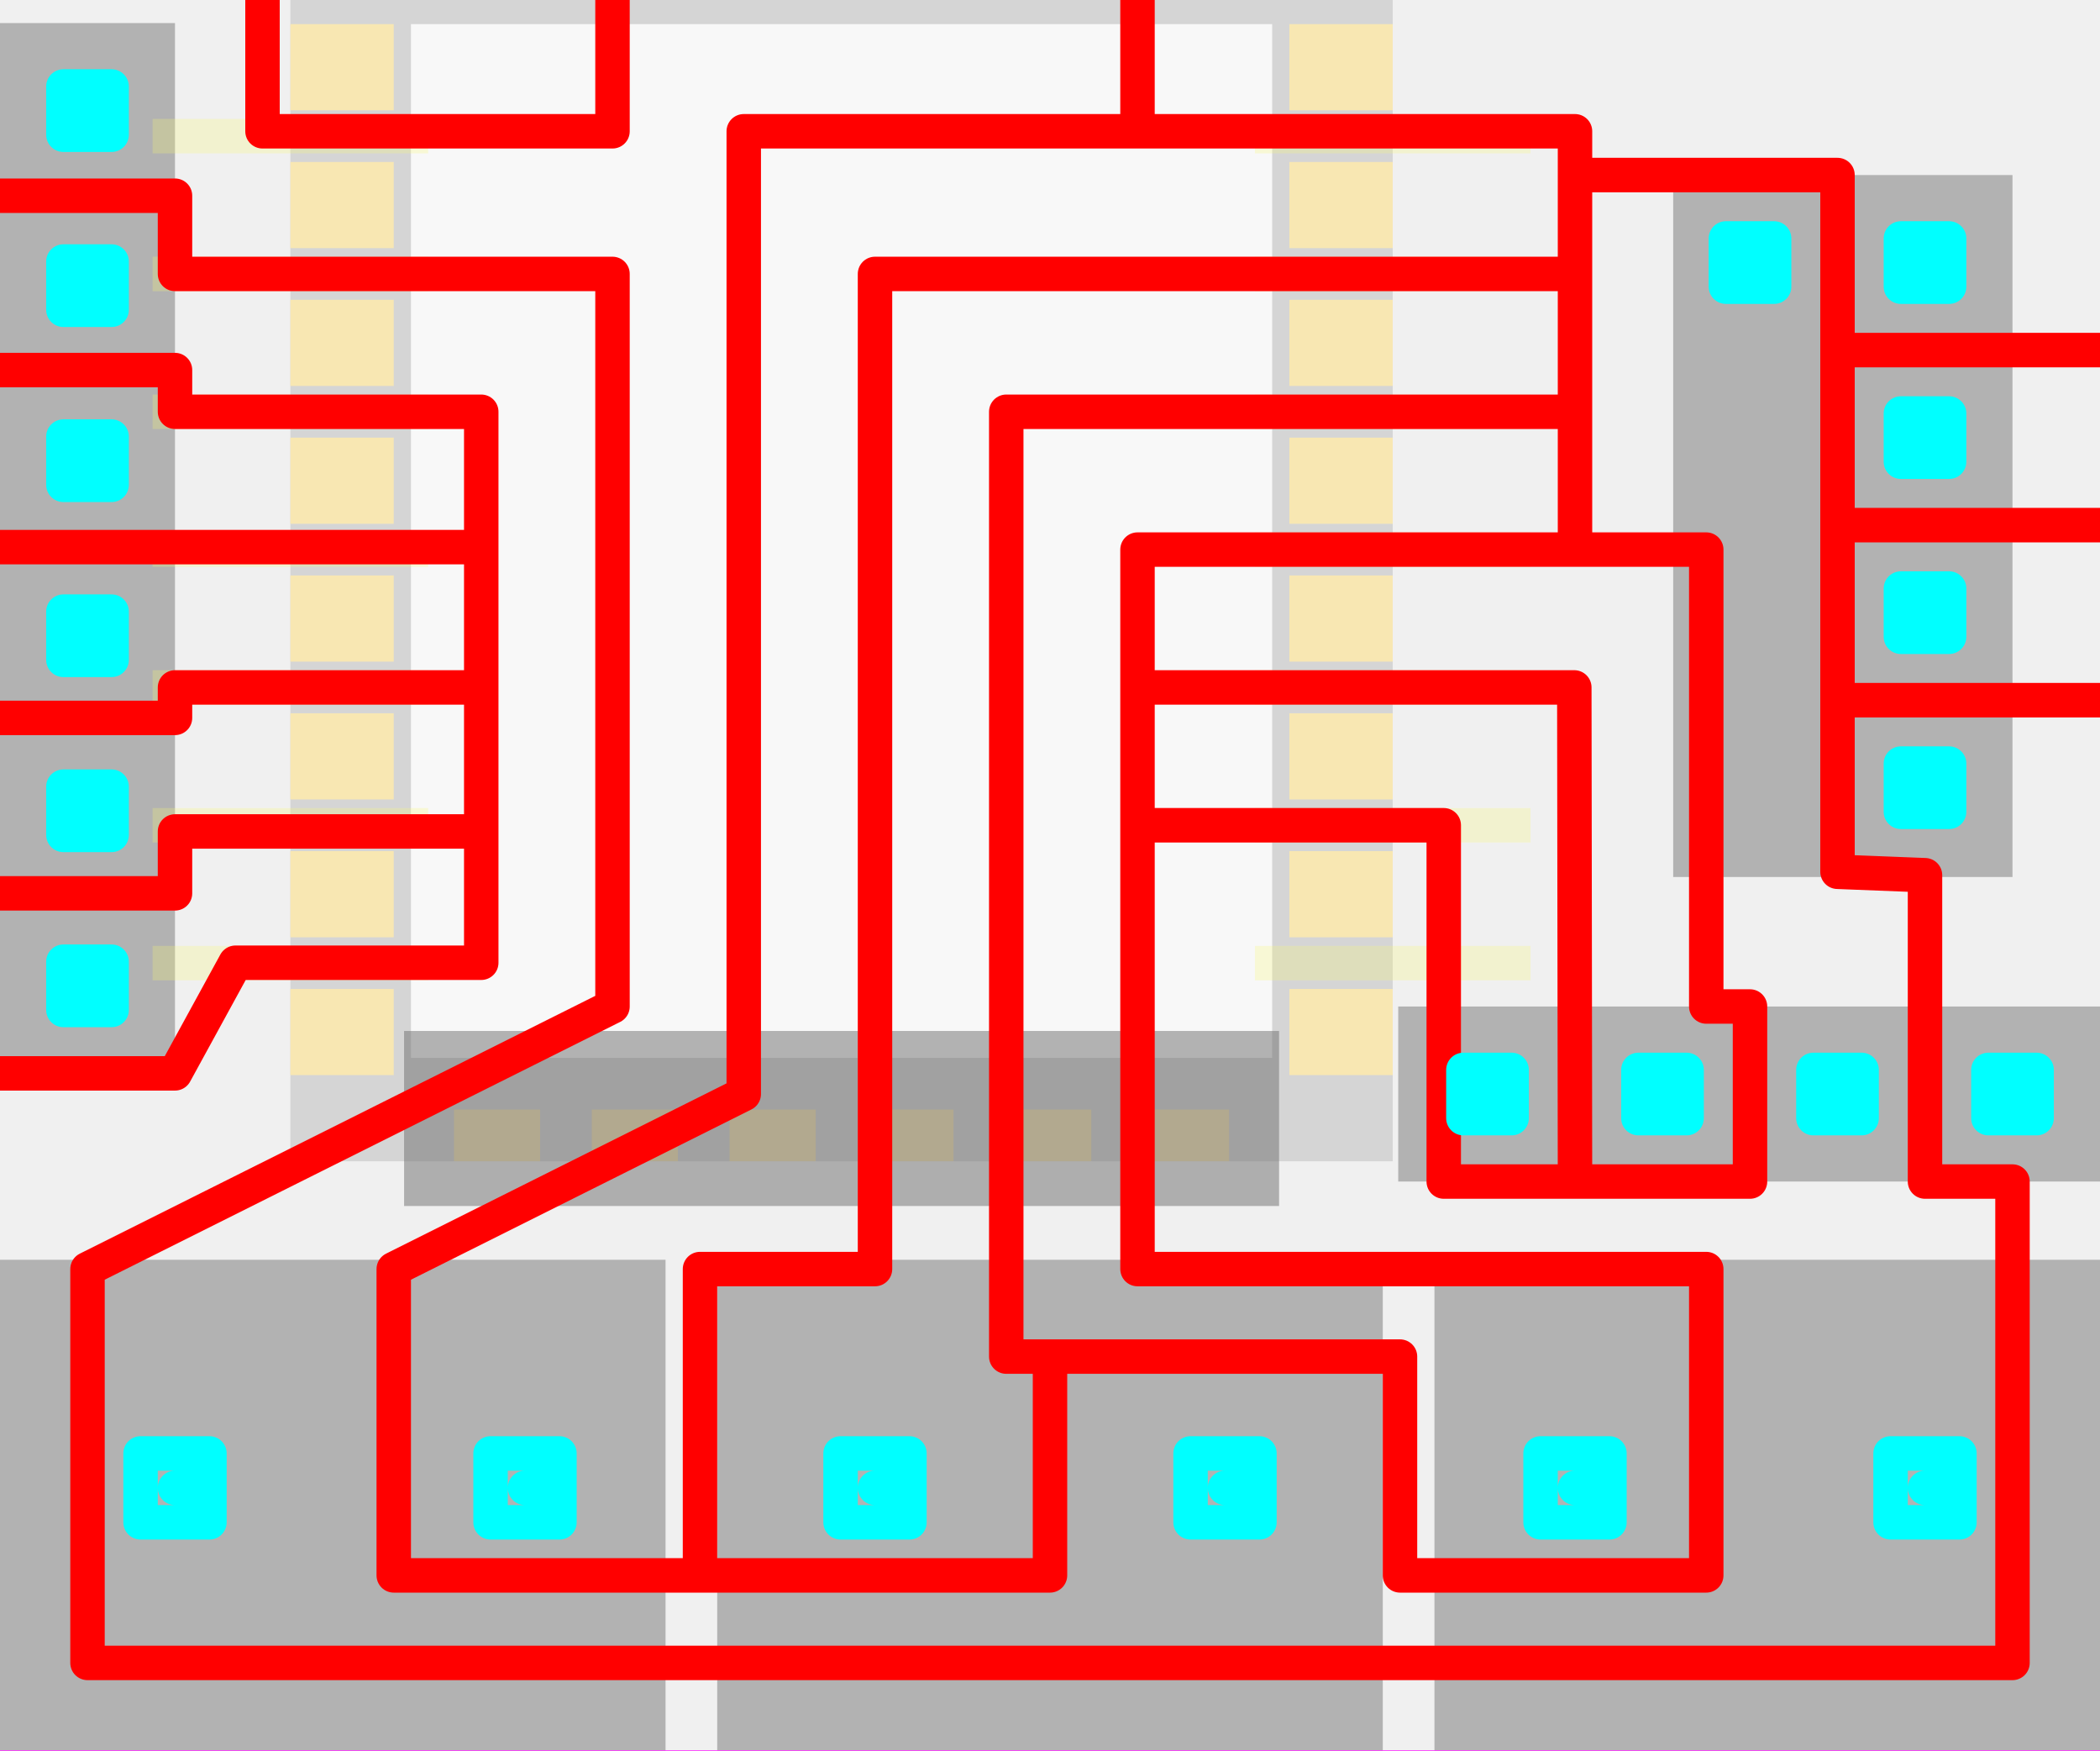
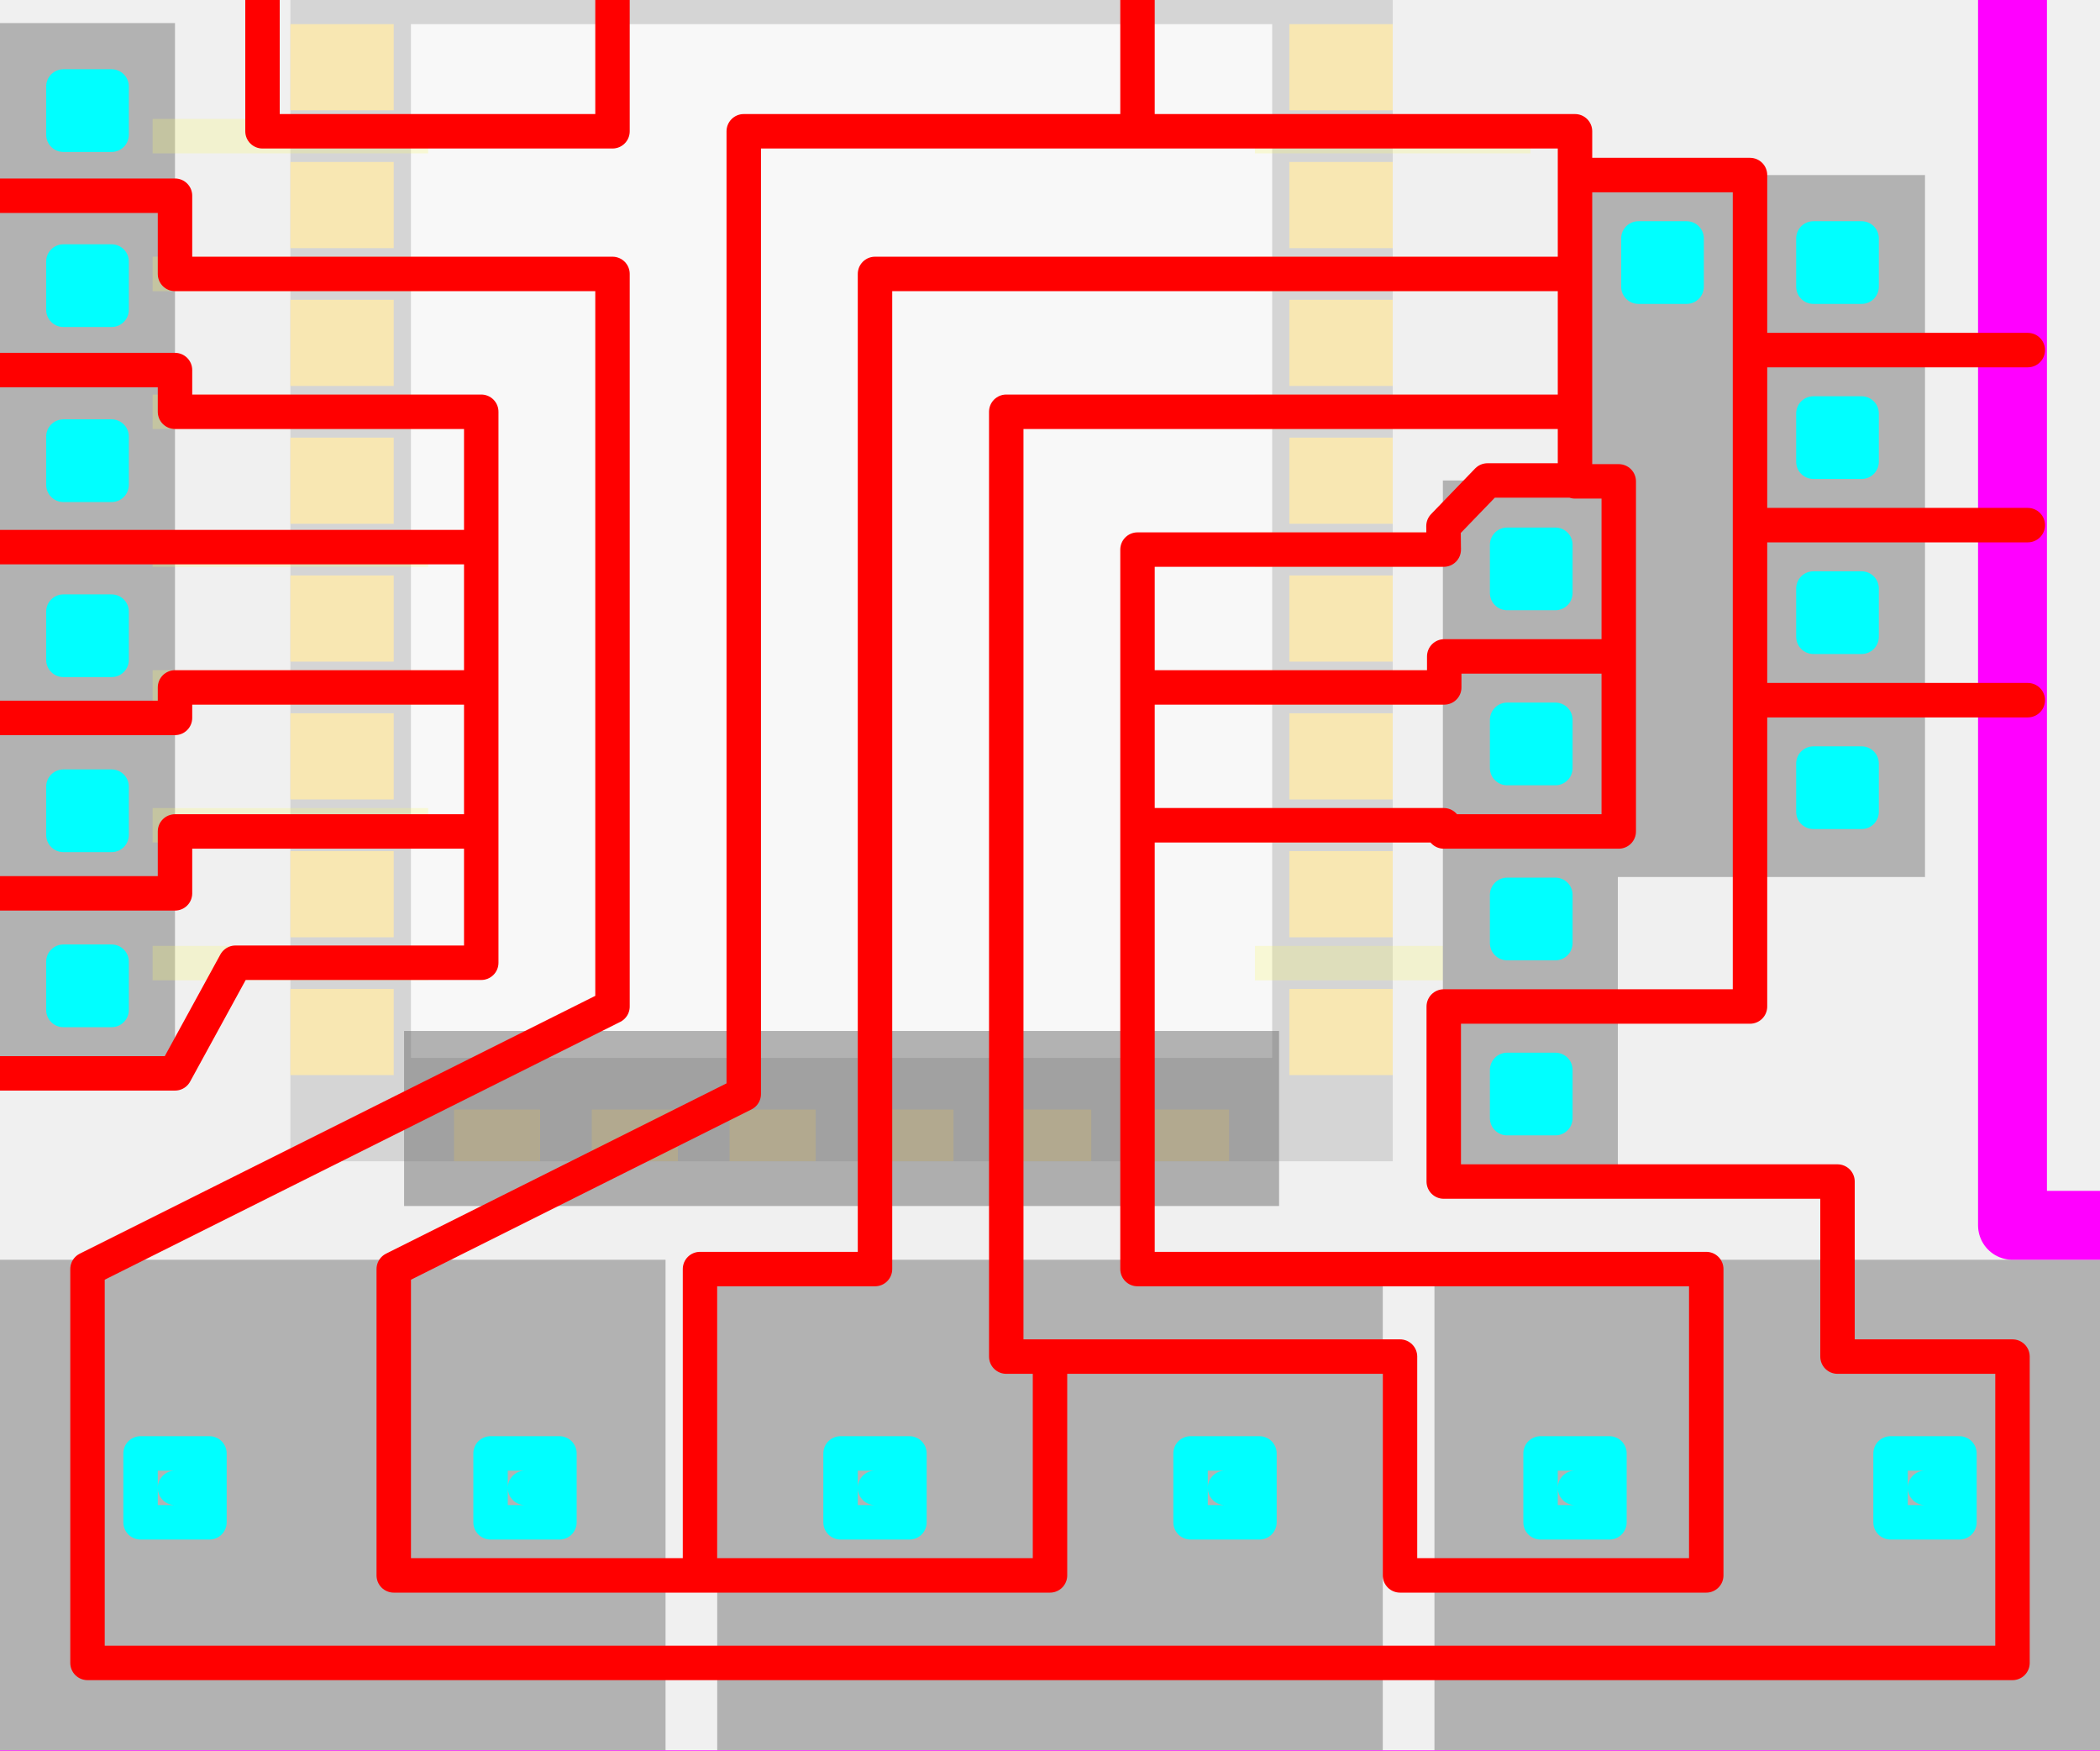
<svg xmlns="http://www.w3.org/2000/svg" width="1.2in" height="1in" viewBox="0 0 30.48 25.4" version="1.1" id="svg926">
  <defs id="defs920" />
  <g id="layer6" style="display:inline;opacity:0.548" transform="translate(-1.81,1.854988)">
    <rect style="display:inline;opacity:1;fill:#808080;fill-opacity:1;fill-rule:evenodd;stroke:none;stroke-width:0.1;stroke-linecap:round;stroke-linejoin:bevel;stroke-miterlimit:4;stroke-dasharray:none;stroke-dashoffset:0;stroke-opacity:1" id="rect1431" width="7.12" height="9.66" x="-23.545" y="22.63" transform="rotate(-90)" />
    <rect style="display:inline;opacity:1;fill:#808080;fill-opacity:1;fill-rule:evenodd;stroke:none;stroke-width:0.1;stroke-linecap:round;stroke-linejoin:bevel;stroke-miterlimit:4;stroke-dasharray:none;stroke-dashoffset:0;stroke-opacity:1" id="rect1436" width="2.54" height="15.24" x="1.81" y="-1.52" />
    <g id="g951" transform="translate(-9.910001,3.039959)">
      <g id="layer1-93" transform="translate(-6.006411,-101.1035)">
        <rect style="opacity:1;fill:#c0c0c0;fill-opacity:1;fill-rule:evenodd;stroke:none;stroke-width:0.117;stroke-linecap:round;stroke-linejoin:round;stroke-miterlimit:4;stroke-dasharray:none;stroke-dashoffset:0;stroke-opacity:1" id="rect817" width="16" height="24" x="21.941" y="89.059" />
        <rect style="opacity:1;fill:#ffffff;fill-opacity:1;fill-rule:evenodd;stroke:none;stroke-width:0.102;stroke-linecap:round;stroke-linejoin:round;stroke-miterlimit:4;stroke-dasharray:none;stroke-dashoffset:0;stroke-opacity:1" id="rect819" width="12.5" height="15" x="23.691" y="96.559" />
        <rect style="opacity:1;fill:#808080;fill-opacity:1;fill-rule:evenodd;stroke:none;stroke-width:0.1;stroke-linecap:round;stroke-linejoin:round;stroke-miterlimit:4;stroke-dasharray:none;stroke-dashoffset:0;stroke-opacity:1" id="rect821" width="16" height="5" x="21.941" y="89.059" />
        <text xml:space="preserve" style="font-style:normal;font-variant:normal;font-weight:normal;font-stretch:normal;font-size:4.233px;line-height:125%;font-family:Raleway;-inkscape-font-specification:'Raleway, Normal';font-variant-ligatures:normal;font-variant-caps:normal;font-variant-numeric:normal;font-feature-settings:normal;text-align:start;letter-spacing:0px;word-spacing:0px;writing-mode:lr-tb;text-anchor:start;fill:#000000;fill-opacity:1;stroke:none;stroke-width:0.265px;stroke-linecap:butt;stroke-linejoin:miter;stroke-opacity:1" x="21.964" y="93.01" id="text825">
          <tspan id="tspan823" x="21.964" y="93.01" style="stroke-width:0.265px">ESP-12F</tspan>
        </text>
        <g id="g953" transform="translate(-2,-1.4530335e-6)">
          <rect transform="scale(1,-1)" y="-111.809" x="23.941" height="1.25" width="1.5" id="rect830" style="opacity:1;fill:#ffe080;fill-opacity:1;fill-rule:evenodd;stroke:none;stroke-width:0.062;stroke-linecap:round;stroke-linejoin:round;stroke-miterlimit:4;stroke-dasharray:none;stroke-dashoffset:0;stroke-opacity:1" />
          <rect style="opacity:1;fill:#ffe080;fill-opacity:1;fill-rule:evenodd;stroke:none;stroke-width:0.062;stroke-linecap:round;stroke-linejoin:round;stroke-miterlimit:4;stroke-dasharray:none;stroke-dashoffset:0;stroke-opacity:1" id="rect832" width="1.5" height="1.25" x="23.941" y="-109.809" transform="scale(1,-1)" />
          <rect style="opacity:1;fill:#ffe080;fill-opacity:1;fill-rule:evenodd;stroke:none;stroke-width:0.062;stroke-linecap:round;stroke-linejoin:round;stroke-miterlimit:4;stroke-dasharray:none;stroke-dashoffset:0;stroke-opacity:1" id="rect834" width="1.5" height="1.25" x="23.941" y="-107.809" transform="scale(1,-1)" />
          <rect transform="scale(1,-1)" y="-105.809" x="23.941" height="1.25" width="1.5" id="rect836" style="opacity:1;fill:#ffe080;fill-opacity:1;fill-rule:evenodd;stroke:none;stroke-width:0.062;stroke-linecap:round;stroke-linejoin:round;stroke-miterlimit:4;stroke-dasharray:none;stroke-dashoffset:0;stroke-opacity:1" />
          <rect style="opacity:1;fill:#ffe080;fill-opacity:1;fill-rule:evenodd;stroke:none;stroke-width:0.062;stroke-linecap:round;stroke-linejoin:round;stroke-miterlimit:4;stroke-dasharray:none;stroke-dashoffset:0;stroke-opacity:1" id="rect838" width="1.5" height="1.25" x="23.941" y="-103.809" transform="scale(1,-1)" />
          <rect transform="scale(1,-1)" y="-101.809" x="23.941" height="1.25" width="1.5" id="rect840" style="opacity:1;fill:#ffe080;fill-opacity:1;fill-rule:evenodd;stroke:none;stroke-width:0.062;stroke-linecap:round;stroke-linejoin:round;stroke-miterlimit:4;stroke-dasharray:none;stroke-dashoffset:0;stroke-opacity:1" />
          <rect transform="scale(1,-1)" y="-99.809" x="23.941" height="1.25" width="1.5" id="rect842" style="opacity:1;fill:#ffe080;fill-opacity:1;fill-rule:evenodd;stroke:none;stroke-width:0.062;stroke-linecap:round;stroke-linejoin:round;stroke-miterlimit:4;stroke-dasharray:none;stroke-dashoffset:0;stroke-opacity:1" />
          <rect style="opacity:1;fill:#ffe080;fill-opacity:1;fill-rule:evenodd;stroke:none;stroke-width:0.062;stroke-linecap:round;stroke-linejoin:round;stroke-miterlimit:4;stroke-dasharray:none;stroke-dashoffset:0;stroke-opacity:1" id="rect844" width="1.5" height="1.25" x="23.941" y="-97.809" transform="scale(1,-1)" />
        </g>
        <g id="g963" transform="translate(-2,-1.4530335e-6)">
          <rect style="opacity:1;fill:#ffe080;fill-opacity:1;fill-rule:evenodd;stroke:none;stroke-width:0.062;stroke-linecap:round;stroke-linejoin:round;stroke-miterlimit:4;stroke-dasharray:none;stroke-dashoffset:0;stroke-opacity:1" id="rect846" width="1.5" height="1.25" x="38.441" y="-111.809" transform="scale(1,-1)" />
          <rect transform="scale(1,-1)" y="-109.809" x="38.441" height="1.25" width="1.5" id="rect848" style="opacity:1;fill:#ffe080;fill-opacity:1;fill-rule:evenodd;stroke:none;stroke-width:0.062;stroke-linecap:round;stroke-linejoin:round;stroke-miterlimit:4;stroke-dasharray:none;stroke-dashoffset:0;stroke-opacity:1" />
          <rect transform="scale(1,-1)" y="-107.809" x="38.441" height="1.25" width="1.5" id="rect850" style="opacity:1;fill:#ffe080;fill-opacity:1;fill-rule:evenodd;stroke:none;stroke-width:0.062;stroke-linecap:round;stroke-linejoin:round;stroke-miterlimit:4;stroke-dasharray:none;stroke-dashoffset:0;stroke-opacity:1" />
          <rect style="opacity:1;fill:#ffe080;fill-opacity:1;fill-rule:evenodd;stroke:none;stroke-width:0.062;stroke-linecap:round;stroke-linejoin:round;stroke-miterlimit:4;stroke-dasharray:none;stroke-dashoffset:0;stroke-opacity:1" id="rect852" width="1.5" height="1.25" x="38.441" y="-105.809" transform="scale(1,-1)" />
          <rect transform="scale(1,-1)" y="-103.809" x="38.441" height="1.25" width="1.5" id="rect854" style="opacity:1;fill:#ffe080;fill-opacity:1;fill-rule:evenodd;stroke:none;stroke-width:0.062;stroke-linecap:round;stroke-linejoin:round;stroke-miterlimit:4;stroke-dasharray:none;stroke-dashoffset:0;stroke-opacity:1" />
          <rect style="opacity:1;fill:#ffe080;fill-opacity:1;fill-rule:evenodd;stroke:none;stroke-width:0.062;stroke-linecap:round;stroke-linejoin:round;stroke-miterlimit:4;stroke-dasharray:none;stroke-dashoffset:0;stroke-opacity:1" id="rect856" width="1.5" height="1.25" x="38.441" y="-101.809" transform="scale(1,-1)" />
          <rect style="opacity:1;fill:#ffe080;fill-opacity:1;fill-rule:evenodd;stroke:none;stroke-width:0.062;stroke-linecap:round;stroke-linejoin:round;stroke-miterlimit:4;stroke-dasharray:none;stroke-dashoffset:0;stroke-opacity:1" id="rect858" width="1.5" height="1.25" x="38.441" y="-99.809" transform="scale(1,-1)" />
          <rect transform="scale(1,-1)" y="-97.809" x="38.441" height="1.25" width="1.5" id="rect860" style="opacity:1;fill:#ffe080;fill-opacity:1;fill-rule:evenodd;stroke:none;stroke-width:0.062;stroke-linecap:round;stroke-linejoin:round;stroke-miterlimit:4;stroke-dasharray:none;stroke-dashoffset:0;stroke-opacity:1" />
        </g>
        <rect style="opacity:1;fill:#8080ff;fill-opacity:1;fill-rule:evenodd;stroke:none;stroke-width:0.1;stroke-linecap:round;stroke-linejoin:round;stroke-miterlimit:4;stroke-dasharray:none;stroke-dashoffset:0;stroke-opacity:1" id="rect862" width="2" height="1" x="34.941" y="95.059" />
        <g id="g997" transform="translate(-2,-1.4530335e-6)">
          <rect transform="scale(1,-1)" y="-113.059" x="26.316" height="0.75" width="1.25" id="rect869" style="opacity:1;fill:#ffe080;fill-opacity:1;fill-rule:evenodd;stroke:none;stroke-width:0.062;stroke-linecap:round;stroke-linejoin:round;stroke-miterlimit:4;stroke-dasharray:none;stroke-dashoffset:0;stroke-opacity:1" />
          <rect style="opacity:1;fill:#ffe080;fill-opacity:1;fill-rule:evenodd;stroke:none;stroke-width:0.062;stroke-linecap:round;stroke-linejoin:round;stroke-miterlimit:4;stroke-dasharray:none;stroke-dashoffset:0;stroke-opacity:1" id="rect871" width="1.25" height="0.75" x="28.316" y="-113.059" transform="scale(1,-1)" />
          <rect transform="scale(1,-1)" y="-113.059" x="30.316" height="0.75" width="1.25" id="rect873" style="opacity:1;fill:#ffe080;fill-opacity:1;fill-rule:evenodd;stroke:none;stroke-width:0.062;stroke-linecap:round;stroke-linejoin:round;stroke-miterlimit:4;stroke-dasharray:none;stroke-dashoffset:0;stroke-opacity:1" />
          <rect style="opacity:1;fill:#ffe080;fill-opacity:1;fill-rule:evenodd;stroke:none;stroke-width:0.062;stroke-linecap:round;stroke-linejoin:round;stroke-miterlimit:4;stroke-dasharray:none;stroke-dashoffset:0;stroke-opacity:1" id="rect875" width="1.25" height="0.75" x="32.316" y="-113.059" transform="scale(1,-1)" />
          <rect transform="scale(1,-1)" y="-113.059" x="34.316" height="0.75" width="1.25" id="rect877" style="opacity:1;fill:#ffe080;fill-opacity:1;fill-rule:evenodd;stroke:none;stroke-width:0.062;stroke-linecap:round;stroke-linejoin:round;stroke-miterlimit:4;stroke-dasharray:none;stroke-dashoffset:0;stroke-opacity:1" />
          <rect style="opacity:1;fill:#ffe080;fill-opacity:1;fill-rule:evenodd;stroke:none;stroke-width:0.062;stroke-linecap:round;stroke-linejoin:round;stroke-miterlimit:4;stroke-dasharray:none;stroke-dashoffset:0;stroke-opacity:1" id="rect879" width="1.25" height="0.75" x="36.316" y="-113.059" transform="scale(1,-1)" />
        </g>
        <g id="g1225">
          <path id="path871" d="m 19.941,98.184 h 2.75 1.25" style="opacity:1;fill:none;fill-opacity:1;fill-rule:evenodd;stroke:#ffff00;stroke-width:0.5;stroke-linecap:butt;stroke-linejoin:round;stroke-miterlimit:4;stroke-dasharray:none;stroke-dashoffset:0;stroke-opacity:0.251" />
          <path id="path873" d="m 19.941,100.184 h 2.75 1.25" style="opacity:1;fill:none;fill-opacity:1;fill-rule:evenodd;stroke:#ffff00;stroke-width:0.5;stroke-linecap:butt;stroke-linejoin:round;stroke-miterlimit:4;stroke-dasharray:none;stroke-dashoffset:0;stroke-opacity:0.251" />
          <path style="opacity:1;fill:none;fill-opacity:1;fill-rule:evenodd;stroke:#ffff00;stroke-width:0.5;stroke-linecap:butt;stroke-linejoin:round;stroke-miterlimit:4;stroke-dasharray:none;stroke-dashoffset:0;stroke-opacity:0.251" d="m 19.941,102.184 h 2.75 1.25" id="path875" />
          <path id="path877" d="m 19.941,104.184 h 2.75 1.25" style="opacity:1;fill:none;fill-opacity:1;fill-rule:evenodd;stroke:#ffff00;stroke-width:0.5;stroke-linecap:butt;stroke-linejoin:round;stroke-miterlimit:4;stroke-dasharray:none;stroke-dashoffset:0;stroke-opacity:0.251" />
          <path style="opacity:1;fill:none;fill-opacity:1;fill-rule:evenodd;stroke:#ffff00;stroke-width:0.5;stroke-linecap:butt;stroke-linejoin:round;stroke-miterlimit:4;stroke-dasharray:none;stroke-dashoffset:0;stroke-opacity:0.251" d="m 19.941,106.184 h 2.75 1.25" id="path879" />
          <path style="opacity:1;fill:none;fill-opacity:1;fill-rule:evenodd;stroke:#ffff00;stroke-width:0.5;stroke-linecap:butt;stroke-linejoin:round;stroke-miterlimit:4;stroke-dasharray:none;stroke-dashoffset:0;stroke-opacity:0.251" d="m 19.941,108.184 h 2.75 1.25" id="path881" />
          <path id="path883" d="m 19.941,110.184 h 2.75 1.25" style="opacity:1;fill:none;fill-opacity:1;fill-rule:evenodd;stroke:#ffff00;stroke-width:0.5;stroke-linecap:butt;stroke-linejoin:round;stroke-miterlimit:4;stroke-dasharray:none;stroke-dashoffset:0;stroke-opacity:0.251" />
          <path style="opacity:1;fill:none;fill-opacity:1;fill-rule:evenodd;stroke:#ffff00;stroke-width:0.5;stroke-linecap:butt;stroke-linejoin:round;stroke-miterlimit:4;stroke-dasharray:none;stroke-dashoffset:0;stroke-opacity:0.251" d="m 35.941,98.184 h 2.75 1.25" id="path904" />
          <path style="opacity:1;fill:none;fill-opacity:1;fill-rule:evenodd;stroke:#ffff00;stroke-width:0.5;stroke-linecap:butt;stroke-linejoin:round;stroke-miterlimit:4;stroke-dasharray:none;stroke-dashoffset:0;stroke-opacity:0.251" d="m 35.941,100.184 h 2.75 1.25" id="path906" />
          <path id="path908" d="m 35.941,102.184 h 2.75 1.25" style="opacity:1;fill:none;fill-opacity:1;fill-rule:evenodd;stroke:#ffff00;stroke-width:0.5;stroke-linecap:butt;stroke-linejoin:round;stroke-miterlimit:4;stroke-dasharray:none;stroke-dashoffset:0;stroke-opacity:0.251" />
          <path style="opacity:1;fill:none;fill-opacity:1;fill-rule:evenodd;stroke:#ffff00;stroke-width:0.5;stroke-linecap:butt;stroke-linejoin:round;stroke-miterlimit:4;stroke-dasharray:none;stroke-dashoffset:0;stroke-opacity:0.251" d="m 35.941,104.184 h 2.75 1.25" id="path910" />
          <path id="path912" d="m 35.941,106.184 h 2.75 1.25" style="opacity:1;fill:none;fill-opacity:1;fill-rule:evenodd;stroke:#ffff00;stroke-width:0.5;stroke-linecap:butt;stroke-linejoin:round;stroke-miterlimit:4;stroke-dasharray:none;stroke-dashoffset:0;stroke-opacity:0.251" />
          <path id="path914" d="m 35.941,108.184 h 2.75 1.25" style="opacity:1;fill:none;fill-opacity:1;fill-rule:evenodd;stroke:#ffff00;stroke-width:0.5;stroke-linecap:butt;stroke-linejoin:round;stroke-miterlimit:4;stroke-dasharray:none;stroke-dashoffset:0;stroke-opacity:0.251" />
          <path style="opacity:1;fill:none;fill-opacity:1;fill-rule:evenodd;stroke:#ffff00;stroke-width:0.5;stroke-linecap:butt;stroke-linejoin:round;stroke-miterlimit:4;stroke-dasharray:none;stroke-dashoffset:0;stroke-opacity:0.251" d="m 35.941,110.184 h 2.75 1.25" id="path916" />
        </g>
      </g>
      <rect y="10.065" x="17.585" height="2.54" width="12.7" id="rect917" style="opacity:1;fill:#000000;fill-opacity:0.502;fill-rule:evenodd;stroke:none;stroke-width:0.5;stroke-linecap:round;stroke-linejoin:bevel;stroke-miterlimit:4;stroke-dasharray:none;stroke-dashoffset:0;stroke-opacity:1" />
    </g>
    <rect y="12.22" x="-23.545" height="9.66" width="7.12" id="rect904" style="display:inline;opacity:1;fill:#808080;fill-opacity:1;fill-rule:evenodd;stroke:none;stroke-width:0.1;stroke-linecap:round;stroke-linejoin:bevel;stroke-miterlimit:4;stroke-dasharray:none;stroke-dashoffset:0;stroke-opacity:1" transform="rotate(-90)" />
    <rect style="display:inline;opacity:1;fill:#808080;fill-opacity:1;fill-rule:evenodd;stroke:none;stroke-width:0.1;stroke-linecap:round;stroke-linejoin:bevel;stroke-miterlimit:4;stroke-dasharray:none;stroke-dashoffset:0;stroke-opacity:1" id="rect918" width="7.12" height="9.66" x="-23.545" y="1.81" transform="rotate(-90)" />
-     <rect y="-32.29" x="12.75" height="10.186" width="2.54" id="rect926" style="display:inline;opacity:1;fill:#808080;fill-opacity:1;fill-rule:evenodd;stroke:none;stroke-width:0.1;stroke-linecap:round;stroke-linejoin:bevel;stroke-miterlimit:4;stroke-dasharray:none;stroke-dashoffset:0;stroke-opacity:1" transform="rotate(90)" />
-     <rect style="display:inline;opacity:1;fill:#808080;fill-opacity:1;fill-rule:evenodd;stroke:none;stroke-width:0.1;stroke-linecap:round;stroke-linejoin:bevel;stroke-miterlimit:4;stroke-dasharray:none;stroke-dashoffset:0;stroke-opacity:1" id="rect943" width="4.925" height="10.186" x="26.095" y="0.685" />
+     <rect y="5.117" x="22.752" height="10.186" width="2.54" id="rect926" style="display:inline;opacity:1;fill:#808080;fill-opacity:1;fill-rule:evenodd;stroke:none;stroke-width:0.1;stroke-linecap:round;stroke-linejoin:bevel;stroke-miterlimit:4;stroke-dasharray:none;stroke-dashoffset:0;stroke-opacity:1" />
+     <rect style="display:inline;opacity:1;fill:#808080;fill-opacity:1;fill-rule:evenodd;stroke:none;stroke-width:0.1;stroke-linecap:round;stroke-linejoin:bevel;stroke-miterlimit:4;stroke-dasharray:none;stroke-dashoffset:0;stroke-opacity:1" id="rect943" width="4.925" height="10.186" x="24.825" y="0.685" />
  </g>
  <g id="layer3" style="display:inline" transform="translate(-1.81,1.854988)">
-     <rect style="opacity:1;fill:none;fill-opacity:1;fill-rule:evenodd;stroke:#ff00ff;stroke-width:1;stroke-linecap:round;stroke-linejoin:round;stroke-miterlimit:4;stroke-dasharray:none;stroke-dashoffset:0;stroke-opacity:1" id="rect924" width="31.48" height="26.4" x="1.31" y="-2.355" />
+     <path style="opacity:1;fill:none;fill-opacity:1;fill-rule:evenodd;stroke:#ff00ff;stroke-width:1;stroke-linecap:round;stroke-linejoin:round;stroke-miterlimit:4;stroke-dasharray:none;stroke-dashoffset:0;stroke-opacity:1" d="M 1.31,-2.355 H 31.02 V 15.925 H 32.79 v 8.12 H 1.31 Z" id="rect924" />
  </g>
  <g id="layer7" style="display:inline" transform="translate(-1.81,1.854988)">
-     <path id="path917" style="opacity:1;fill:none;fill-opacity:1;fill-rule:evenodd;stroke:#ff0000;stroke-width:0.5;stroke-linecap:round;stroke-linejoin:round;stroke-miterlimit:4;stroke-dasharray:none;stroke-dashoffset:0;stroke-opacity:1" d="m 24.67,6.12 1.905,-2e-7 v 6.63 h 0.635 v 2.54 H 22.765 V 10.12 H 18.32 m 0,-10.07 0,-2.54 m 6.35,6.61 H 16.415 V 17.83 H 17.05 M 24.67,2.12 H 14.51 V 16.56 h -2.54 v 4.445 h 5.08 v -3.175 m 11.43,-7.035 v 0 m -2e-6,-7.57 4.445,0 m 0,2.54 -4.445,0 m 4.445,2.54 -4.445,0 M 10.7,-2.49 l 0,2.54 H 5.62 l 1e-7,-2.54 m -4.445,13.598 3.175,-10e-7 5.8e-6,-0.898 4.445,3e-6 m -7.62,-1.648 3.175,-10e-8 5.8e-6,-0.442 h 4.445 m -7.62,-2.036 3.175,2e-7 4.445,2e-7 m -7.62,-2.569 3.175,0 5.8e-6,0.605 H 8.795 V 12.115 H 5.228 l -0.878,1.605 -3.175,0 M 11.97,21.005 H 7.525 v -4.445 l 5.08,-2.54 V 0.05 l 12.065,-1.2e-7 V 6.12 H 18.32 V 16.56 h 8.255 v 4.445 H 22.13 v -3.175 H 17.05 M 24.67,0.685 h 3.81 l 2e-6,10.11 1.27,0.05 v 4.445 h 1.27 v 6.985 H 3.08 v -5.715 L 10.7,12.75 V 2.12 H 4.35 l -5.8e-6,-1.135 H 1.175 M 18.32,8.12 h 6.34 l 0.01,7.17" />
+     <path id="path917" style="opacity:1;fill:none;fill-opacity:1;fill-rule:evenodd;stroke:#ff0000;stroke-width:0.5;stroke-linecap:round;stroke-linejoin:round;stroke-miterlimit:4;stroke-dasharray:none;stroke-dashoffset:0;stroke-opacity:1" d="m 24.67,5.13 h 0.635 V 8.12 M 18.32,0.05 V -2.49 m 6.35,6.61 H 16.415 V 17.83 H 17.05 M 24.67,2.12 H 14.51 V 16.56 h -2.54 v 4.445 h 5.08 v -3.175 m 10.16,-14.605 4.032,2e-7 m 0,2.54 -4.032,-2e-7 m 4.032,2.54 -4.032,-2e-7 M 10.7,-2.49 V 0.05 H 5.62 l 2e-7,-2.54 m -4.445,13.598 3.175,-10e-7 5.8e-6,-0.898 4.445,3e-6 m -7.62,-1.648 3.175,-10e-8 5.8e-6,-0.442 h 4.445 m -7.62,-2.036 3.175,2e-7 4.445,2e-7 M 1.175,3.515 h 3.175 l 5.8e-6,0.605 H 8.795 V 12.115 H 5.228 L 4.35,13.72 H 1.175 M 11.97,21.005 H 7.525 v -4.445 l 5.08,-2.54 V 0.05 l 12.065,-1.2e-7 V 5.117 H 23.4 L 22.761,5.779 22.765,6.12 H 18.32 V 16.56 h 8.255 v 4.445 H 22.13 v -3.175 h -5.08 m 7.62,-17.145 2.54,-2.8e-7 V 12.75 h -4.445 v 2.54 h 5.715 v 2.54 h 2.54 v 4.445 H 3.08 v -5.715 L 10.7,12.75 V 2.12 H 4.35 l -5.8e-6,-1.135 H 1.175 M 18.32,8.12 h 4.452 V 7.67 H 25.305 v 2.54 h -2.54 v -0.09 H 18.32" />
  </g>
  <g id="layer4" style="display:inline" transform="translate(-1.81,1.854988)">
    <g id="g940" transform="translate(3.405002,-9.134995)" style="stroke:#00ffff;stroke-opacity:1" />
    <g id="g1229" transform="rotate(-180,36.2725,8.835006)" style="stroke:#00ffff;stroke-opacity:1" />
    <g id="g942" transform="rotate(-90,11.72751,4.247507)" style="stroke:#00ffff;stroke-opacity:1" />
    <g transform="rotate(-180,31.22625,8.835006)" id="g915" style="stroke:#00ffff;stroke-opacity:1" />
    <g id="g924" transform="rotate(-180,26.18,8.835006)" style="stroke:#00ffff;stroke-opacity:1" />
    <g transform="translate(19.24001,1.37501)" id="g941" style="stroke:#00ffff;stroke-opacity:1" />
    <g id="g925" style="stroke:#00ffff;stroke-opacity:1">
      <g transform="rotate(-90,22.0375,-8.9375)" id="g954" style="stroke:#00ffff;stroke-opacity:1" />
      <g id="g964" transform="rotate(-90,23.3075,-10.2075)" style="stroke:#00ffff;stroke-opacity:1" />
    </g>
    <g id="g1033" transform="translate(-0.2700745,-0.1467824)" style="stroke:#00ffff;stroke-opacity:1" />
-     <path style="opacity:1;fill:none;fill-opacity:1;fill-rule:evenodd;stroke:#00ffff;stroke-width:0.5;stroke-linecap:round;stroke-linejoin:round;stroke-miterlimit:4;stroke-dasharray:none;stroke-dashoffset:0;stroke-opacity:1" d="m 29.75,9.575 v 0.35 h 0.35 v -0.7 h -0.7 v 0.7 h 0.35" id="path1025" />
-     <path style="opacity:1;fill:none;fill-opacity:1;fill-rule:evenodd;stroke:#00ffff;stroke-width:0.5;stroke-linecap:round;stroke-linejoin:round;stroke-miterlimit:4;stroke-dasharray:none;stroke-dashoffset:0;stroke-opacity:1" d="m 29.75,1.955 v 0.35 h 0.35 v -0.7 h -0.7 v 0.7 h 0.35" id="path1023" />
-     <path style="opacity:1;fill:none;fill-opacity:1;fill-rule:evenodd;stroke:#00ffff;stroke-width:0.5;stroke-linecap:round;stroke-linejoin:round;stroke-miterlimit:4;stroke-dasharray:none;stroke-dashoffset:0;stroke-opacity:1" d="m 29.75,4.495 v 0.35 h 0.35 v -0.7 h -0.7 v 0.7 h 0.35" id="path1021" />
-     <path style="opacity:1;fill:none;fill-opacity:1;fill-rule:evenodd;stroke:#00ffff;stroke-width:0.5;stroke-linecap:round;stroke-linejoin:round;stroke-miterlimit:4;stroke-dasharray:none;stroke-dashoffset:0;stroke-opacity:1" d="m 29.75,7.035 v 0.35 h 0.35 v -0.7 h -0.7 v 0.7 h 0.35" id="path1019" />
-     <path style="opacity:1;fill:none;fill-opacity:1;fill-rule:evenodd;stroke:#00ffff;stroke-width:0.5;stroke-linecap:round;stroke-linejoin:round;stroke-miterlimit:4;stroke-dasharray:none;stroke-dashoffset:0;stroke-opacity:1" d="m 27.21,1.955 v 0.35 h 0.35 v -0.7 h -0.7 v 0.7 h 0.35" id="path1015" />
-     <path style="opacity:1;fill:none;fill-opacity:1;fill-rule:evenodd;stroke:#00ffff;stroke-width:0.5;stroke-linecap:round;stroke-linejoin:round;stroke-miterlimit:4;stroke-dasharray:none;stroke-dashoffset:0;stroke-opacity:1" d="m 23.4,14.02 h -0.35 v 0.35 h 0.7 v -0.7 h -0.7 v 0.35" id="path1009" />
-     <path style="opacity:1;fill:none;fill-opacity:1;fill-rule:evenodd;stroke:#00ffff;stroke-width:0.5;stroke-linecap:round;stroke-linejoin:round;stroke-miterlimit:4;stroke-dasharray:none;stroke-dashoffset:0;stroke-opacity:1" d="m 31.02,14.02 h -0.35 v 0.35 h 0.7 v -0.7 h -0.7 v 0.35" id="path1007" />
-     <path style="opacity:1;fill:none;fill-opacity:1;fill-rule:evenodd;stroke:#00ffff;stroke-width:0.5;stroke-linecap:round;stroke-linejoin:round;stroke-miterlimit:4;stroke-dasharray:none;stroke-dashoffset:0;stroke-opacity:1" d="m 28.48,14.02 h -0.35 v 0.35 h 0.7 v -0.7 h -0.7 v 0.35" id="path1005" />
-     <path style="opacity:1;fill:none;fill-opacity:1;fill-rule:evenodd;stroke:#00ffff;stroke-width:0.5;stroke-linecap:round;stroke-linejoin:round;stroke-miterlimit:4;stroke-dasharray:none;stroke-dashoffset:0;stroke-opacity:1" d="m 25.94,14.02 h -0.35 v 0.35 h 0.7 v -0.7 h -0.7 v 0.35" id="path1003" />
+     <path style="opacity:1;fill:none;fill-opacity:1;fill-rule:evenodd;stroke:#00ffff;stroke-width:0.5;stroke-linecap:round;stroke-linejoin:round;stroke-miterlimit:4;stroke-dasharray:none;stroke-dashoffset:0;stroke-opacity:1" d="m 28.48,9.575 v 0.35 h 0.35 v -0.7 h -0.7 v 0.7 h 0.35" id="path1025" />
+     <path style="opacity:1;fill:none;fill-opacity:1;fill-rule:evenodd;stroke:#00ffff;stroke-width:0.5;stroke-linecap:round;stroke-linejoin:round;stroke-miterlimit:4;stroke-dasharray:none;stroke-dashoffset:0;stroke-opacity:1" d="m 28.48,1.955 v 0.35 h 0.35 v -0.7 h -0.7 v 0.7 h 0.35" id="path1023" />
+     <path style="opacity:1;fill:none;fill-opacity:1;fill-rule:evenodd;stroke:#00ffff;stroke-width:0.5;stroke-linecap:round;stroke-linejoin:round;stroke-miterlimit:4;stroke-dasharray:none;stroke-dashoffset:0;stroke-opacity:1" d="m 28.48,4.495 v 0.35 h 0.35 v -0.7 h -0.7 v 0.7 h 0.35" id="path1021" />
+     <path style="opacity:1;fill:none;fill-opacity:1;fill-rule:evenodd;stroke:#00ffff;stroke-width:0.5;stroke-linecap:round;stroke-linejoin:round;stroke-miterlimit:4;stroke-dasharray:none;stroke-dashoffset:0;stroke-opacity:1" d="m 28.48,7.035 v 0.35 h 0.35 v -0.7 h -0.7 v 0.7 h 0.35" id="path1019" />
+     <path style="opacity:1;fill:none;fill-opacity:1;fill-rule:evenodd;stroke:#00ffff;stroke-width:0.5;stroke-linecap:round;stroke-linejoin:round;stroke-miterlimit:4;stroke-dasharray:none;stroke-dashoffset:0;stroke-opacity:1" d="m 25.94,1.955 v 0.35 h 0.35 v -0.7 h -0.7 v 0.7 h 0.35" id="path1015" />
+     <g id="g908" transform="rotate(-90,23.7175,13.70251)">
+       <path id="path1009" d="m 23.4,14.02 h -0.35 v 0.35 h 0.7 v -0.7 h -0.7 v 0.35" style="opacity:1;fill:none;fill-opacity:1;fill-rule:evenodd;stroke:#00ffff;stroke-width:0.5;stroke-linecap:round;stroke-linejoin:round;stroke-miterlimit:4;stroke-dasharray:none;stroke-dashoffset:0;stroke-opacity:1" />
+       <path id="path1007" d="m 31.02,14.02 h -0.35 v 0.35 h 0.7 v -0.7 h -0.7 v 0.35" style="opacity:1;fill:none;fill-opacity:1;fill-rule:evenodd;stroke:#00ffff;stroke-width:0.5;stroke-linecap:round;stroke-linejoin:round;stroke-miterlimit:4;stroke-dasharray:none;stroke-dashoffset:0;stroke-opacity:1" />
+       <path id="path1005" d="m 28.48,14.02 h -0.35 v 0.35 h 0.7 v -0.7 h -0.7 v 0.35" style="opacity:1;fill:none;fill-opacity:1;fill-rule:evenodd;stroke:#00ffff;stroke-width:0.5;stroke-linecap:round;stroke-linejoin:round;stroke-miterlimit:4;stroke-dasharray:none;stroke-dashoffset:0;stroke-opacity:1" />
+       <path id="path1003" d="m 25.94,14.02 h -0.35 v 0.35 h 0.7 v -0.7 h -0.7 v 0.35" style="opacity:1;fill:none;fill-opacity:1;fill-rule:evenodd;stroke:#00ffff;stroke-width:0.5;stroke-linecap:round;stroke-linejoin:round;stroke-miterlimit:4;stroke-dasharray:none;stroke-dashoffset:0;stroke-opacity:1" />
+     </g>
    <path style="opacity:1;fill:none;fill-opacity:1;fill-rule:evenodd;stroke:#00ffff;stroke-width:0.5;stroke-linecap:round;stroke-linejoin:round;stroke-miterlimit:4;stroke-dasharray:none;stroke-dashoffset:0;stroke-opacity:1" d="m 9.43,19.735 h 0.5 v -0.5 H 8.93 v 1 h 1 v -0.5" id="path1001" />
    <path style="opacity:1;fill:none;fill-opacity:1;fill-rule:evenodd;stroke:#00ffff;stroke-width:0.5;stroke-linecap:round;stroke-linejoin:round;stroke-miterlimit:4;stroke-dasharray:none;stroke-dashoffset:0;stroke-opacity:1" d="m 4.35,19.735 h 0.5 v -0.5 H 3.85 v 1 h 1 v -0.5" id="path999" />
    <path style="opacity:1;fill:none;fill-opacity:1;fill-rule:evenodd;stroke:#00ffff;stroke-width:0.5;stroke-linecap:round;stroke-linejoin:round;stroke-miterlimit:4;stroke-dasharray:none;stroke-dashoffset:0;stroke-opacity:1" d="m 3.08,-0.25 v 0.35 h 0.35 v -0.7 h -0.7 v 0.7 h 0.35" id="path993" />
    <path style="opacity:1;fill:none;fill-opacity:1;fill-rule:evenodd;stroke:#00ffff;stroke-width:0.5;stroke-linecap:round;stroke-linejoin:round;stroke-miterlimit:4;stroke-dasharray:none;stroke-dashoffset:0;stroke-opacity:1" d="m 3.08,12.45 v 0.35 h 0.35 V 12.1 H 2.73 v 0.7 h 0.35" id="path991" />
    <path style="opacity:1;fill:none;fill-opacity:1;fill-rule:evenodd;stroke:#00ffff;stroke-width:0.5;stroke-linecap:round;stroke-linejoin:round;stroke-miterlimit:4;stroke-dasharray:none;stroke-dashoffset:0;stroke-opacity:1" d="m 3.08,2.29 v 0.35 h 0.35 v -0.7 h -0.7 v 0.7 h 0.35" id="path989" />
    <path style="opacity:1;fill:none;fill-opacity:1;fill-rule:evenodd;stroke:#00ffff;stroke-width:0.5;stroke-linecap:round;stroke-linejoin:round;stroke-miterlimit:4;stroke-dasharray:none;stroke-dashoffset:0;stroke-opacity:1" d="m 3.08,4.83 v 0.35 h 0.35 V 4.48 H 2.73 v 0.7 H 3.08" id="path987" />
    <path style="opacity:1;fill:none;fill-opacity:1;fill-rule:evenodd;stroke:#00ffff;stroke-width:0.5;stroke-linecap:round;stroke-linejoin:round;stroke-miterlimit:4;stroke-dasharray:none;stroke-dashoffset:0;stroke-opacity:1" d="m 3.08,7.37 v 0.35 h 0.35 V 7.02 H 2.73 v 0.7 H 3.08" id="path985" />
    <path style="opacity:1;fill:none;fill-opacity:1;fill-rule:evenodd;stroke:#00ffff;stroke-width:0.5;stroke-linecap:round;stroke-linejoin:round;stroke-miterlimit:4;stroke-dasharray:none;stroke-dashoffset:0;stroke-opacity:1" d="m 3.08,9.91 v 0.35 h 0.35 V 9.56 H 2.73 V 10.26 H 3.08" id="path983" />
    <path id="path909" d="m 19.59,19.735 h 0.5 v -0.5 h -1 v 1 h 1 v -0.5" style="opacity:1;fill:none;fill-opacity:1;fill-rule:evenodd;stroke:#00ffff;stroke-width:0.5;stroke-linecap:round;stroke-linejoin:round;stroke-miterlimit:4;stroke-dasharray:none;stroke-dashoffset:0;stroke-opacity:1" />
    <path id="path911" d="m 14.51,19.735 h 0.5 v -0.5 h -1 v 1 h 1 v -0.5" style="opacity:1;fill:none;fill-opacity:1;fill-rule:evenodd;stroke:#00ffff;stroke-width:0.5;stroke-linecap:round;stroke-linejoin:round;stroke-miterlimit:4;stroke-dasharray:none;stroke-dashoffset:0;stroke-opacity:1" />
    <path style="opacity:1;fill:none;fill-opacity:1;fill-rule:evenodd;stroke:#00ffff;stroke-width:0.5;stroke-linecap:round;stroke-linejoin:round;stroke-miterlimit:4;stroke-dasharray:none;stroke-dashoffset:0;stroke-opacity:1" d="m 29.75,19.735 h 0.5 v -0.5 h -1 v 1 h 1 v -0.5" id="path913" />
    <path style="opacity:1;fill:none;fill-opacity:1;fill-rule:evenodd;stroke:#00ffff;stroke-width:0.5;stroke-linecap:round;stroke-linejoin:round;stroke-miterlimit:4;stroke-dasharray:none;stroke-dashoffset:0;stroke-opacity:1" d="m 24.67,19.735 h 0.5 v -0.5 h -1 v 1 h 1 v -0.5" id="path915" />
  </g>
</svg>
